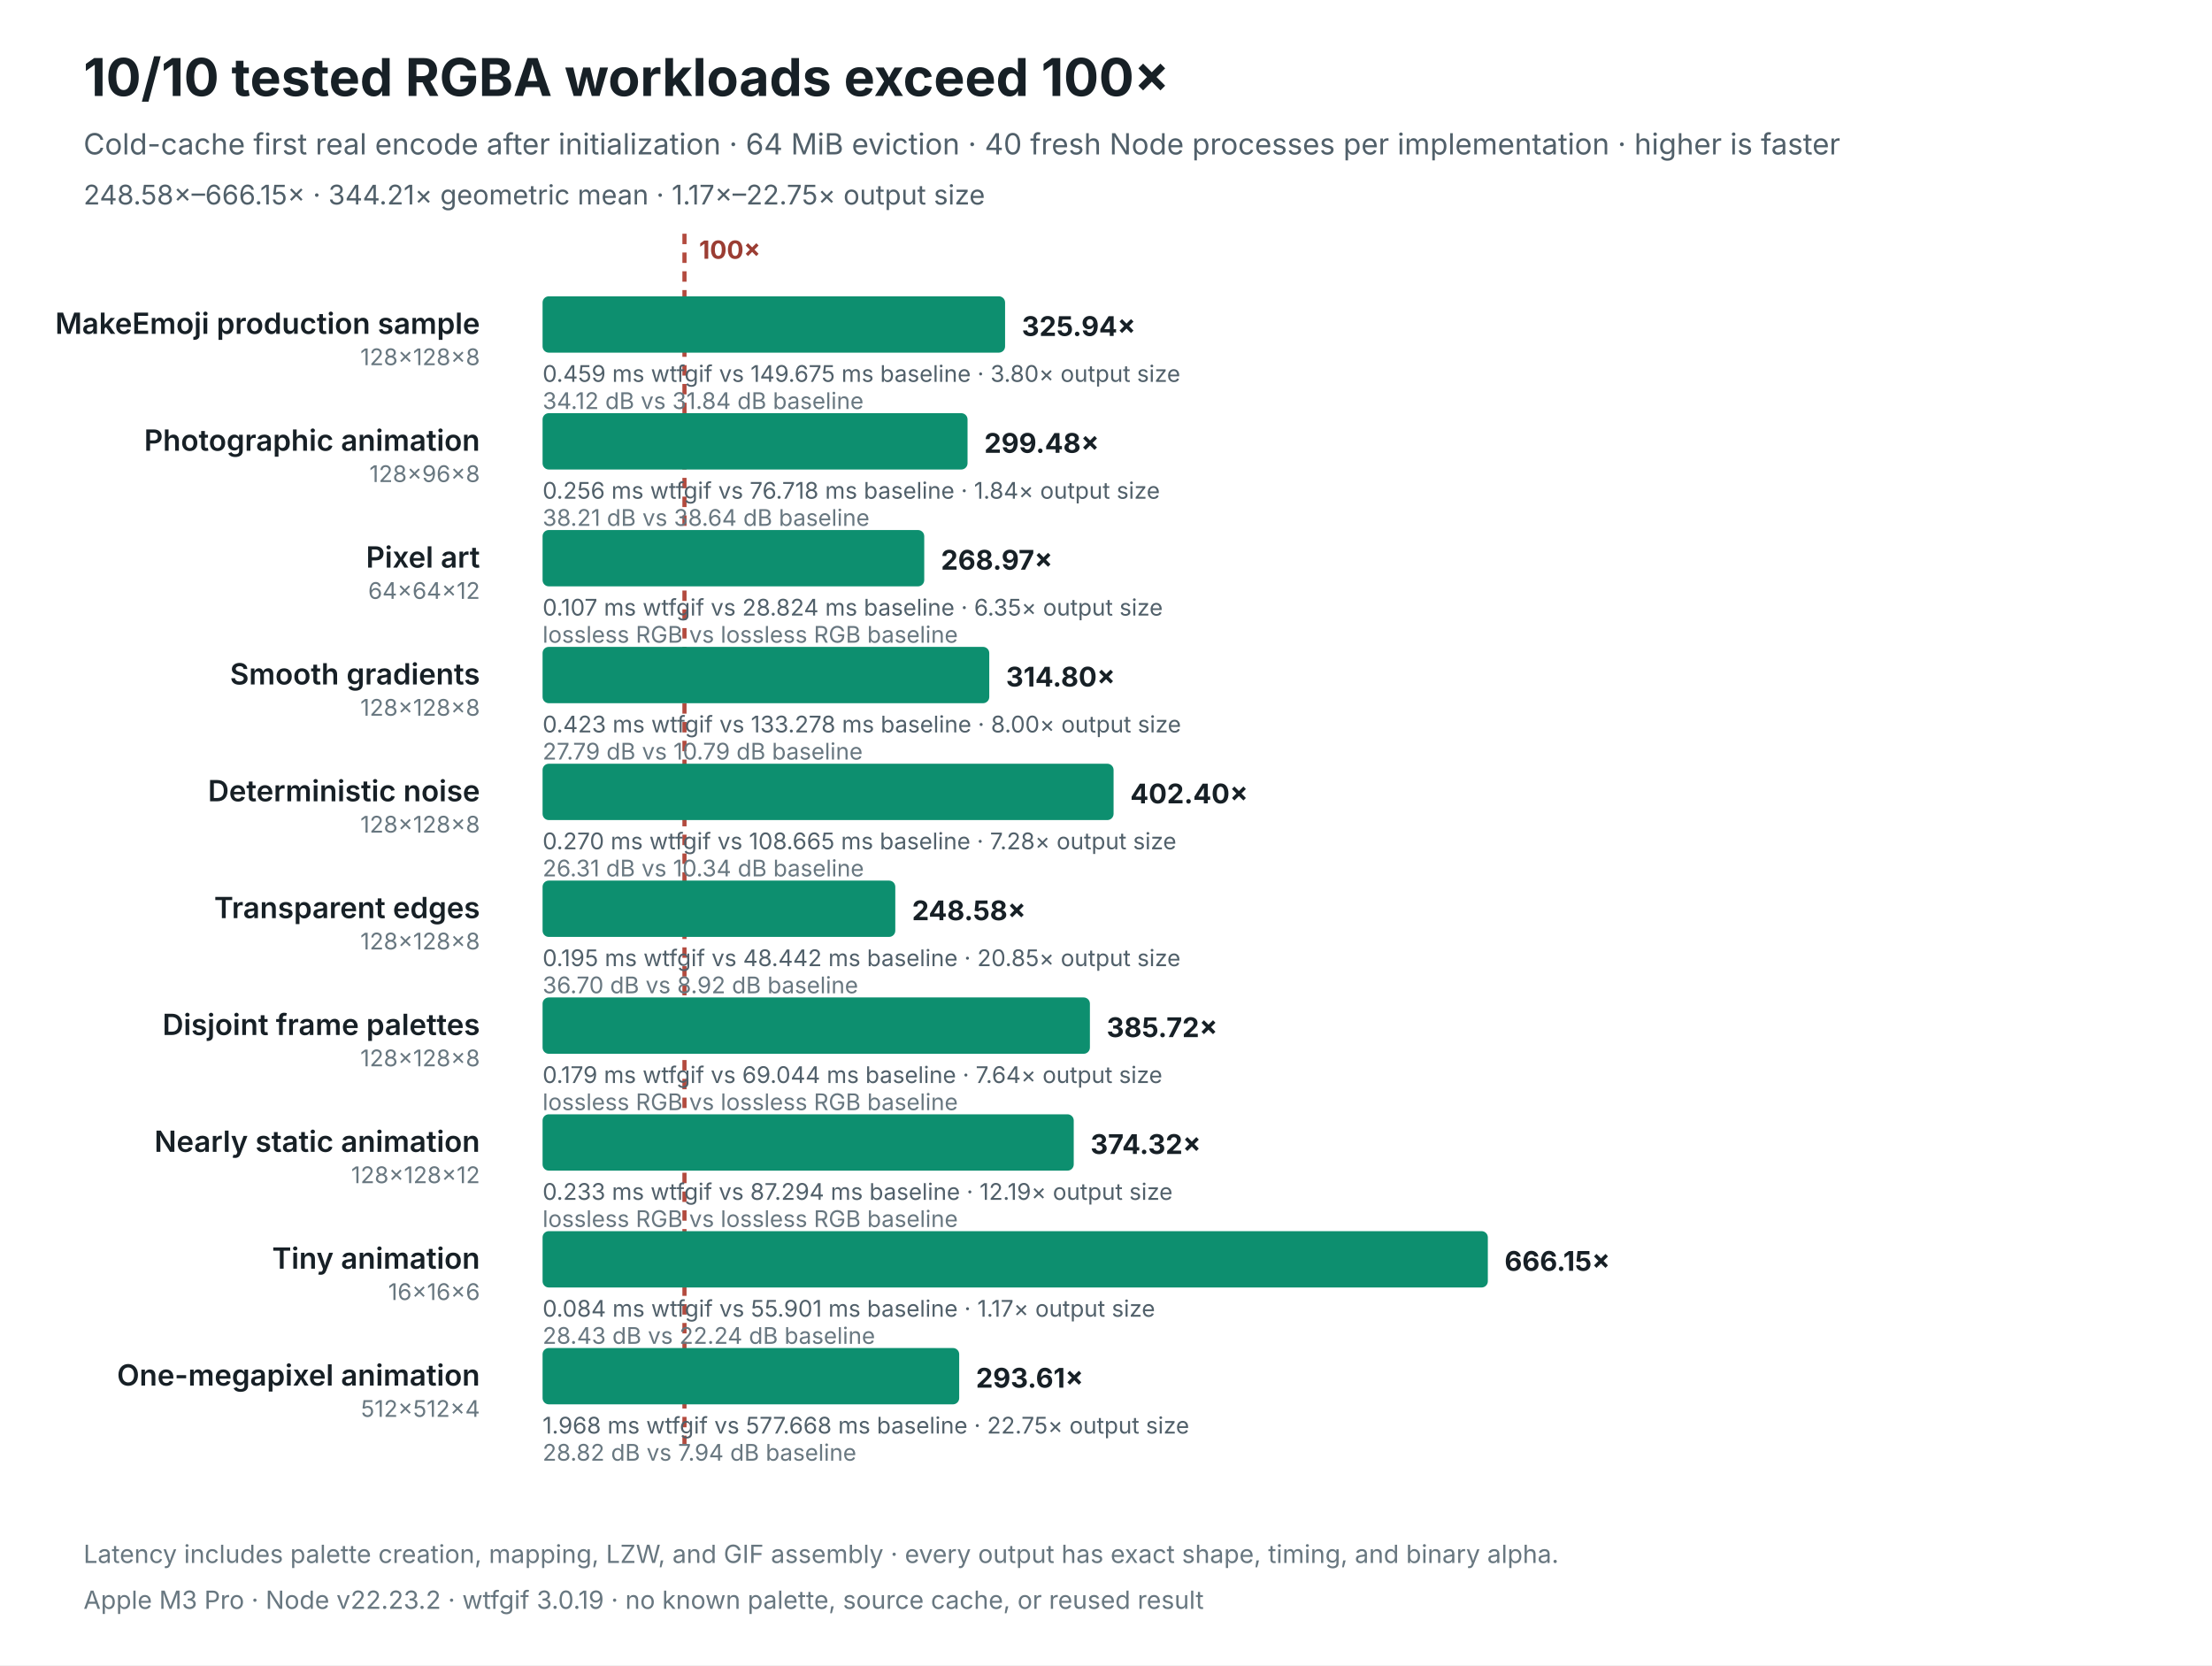
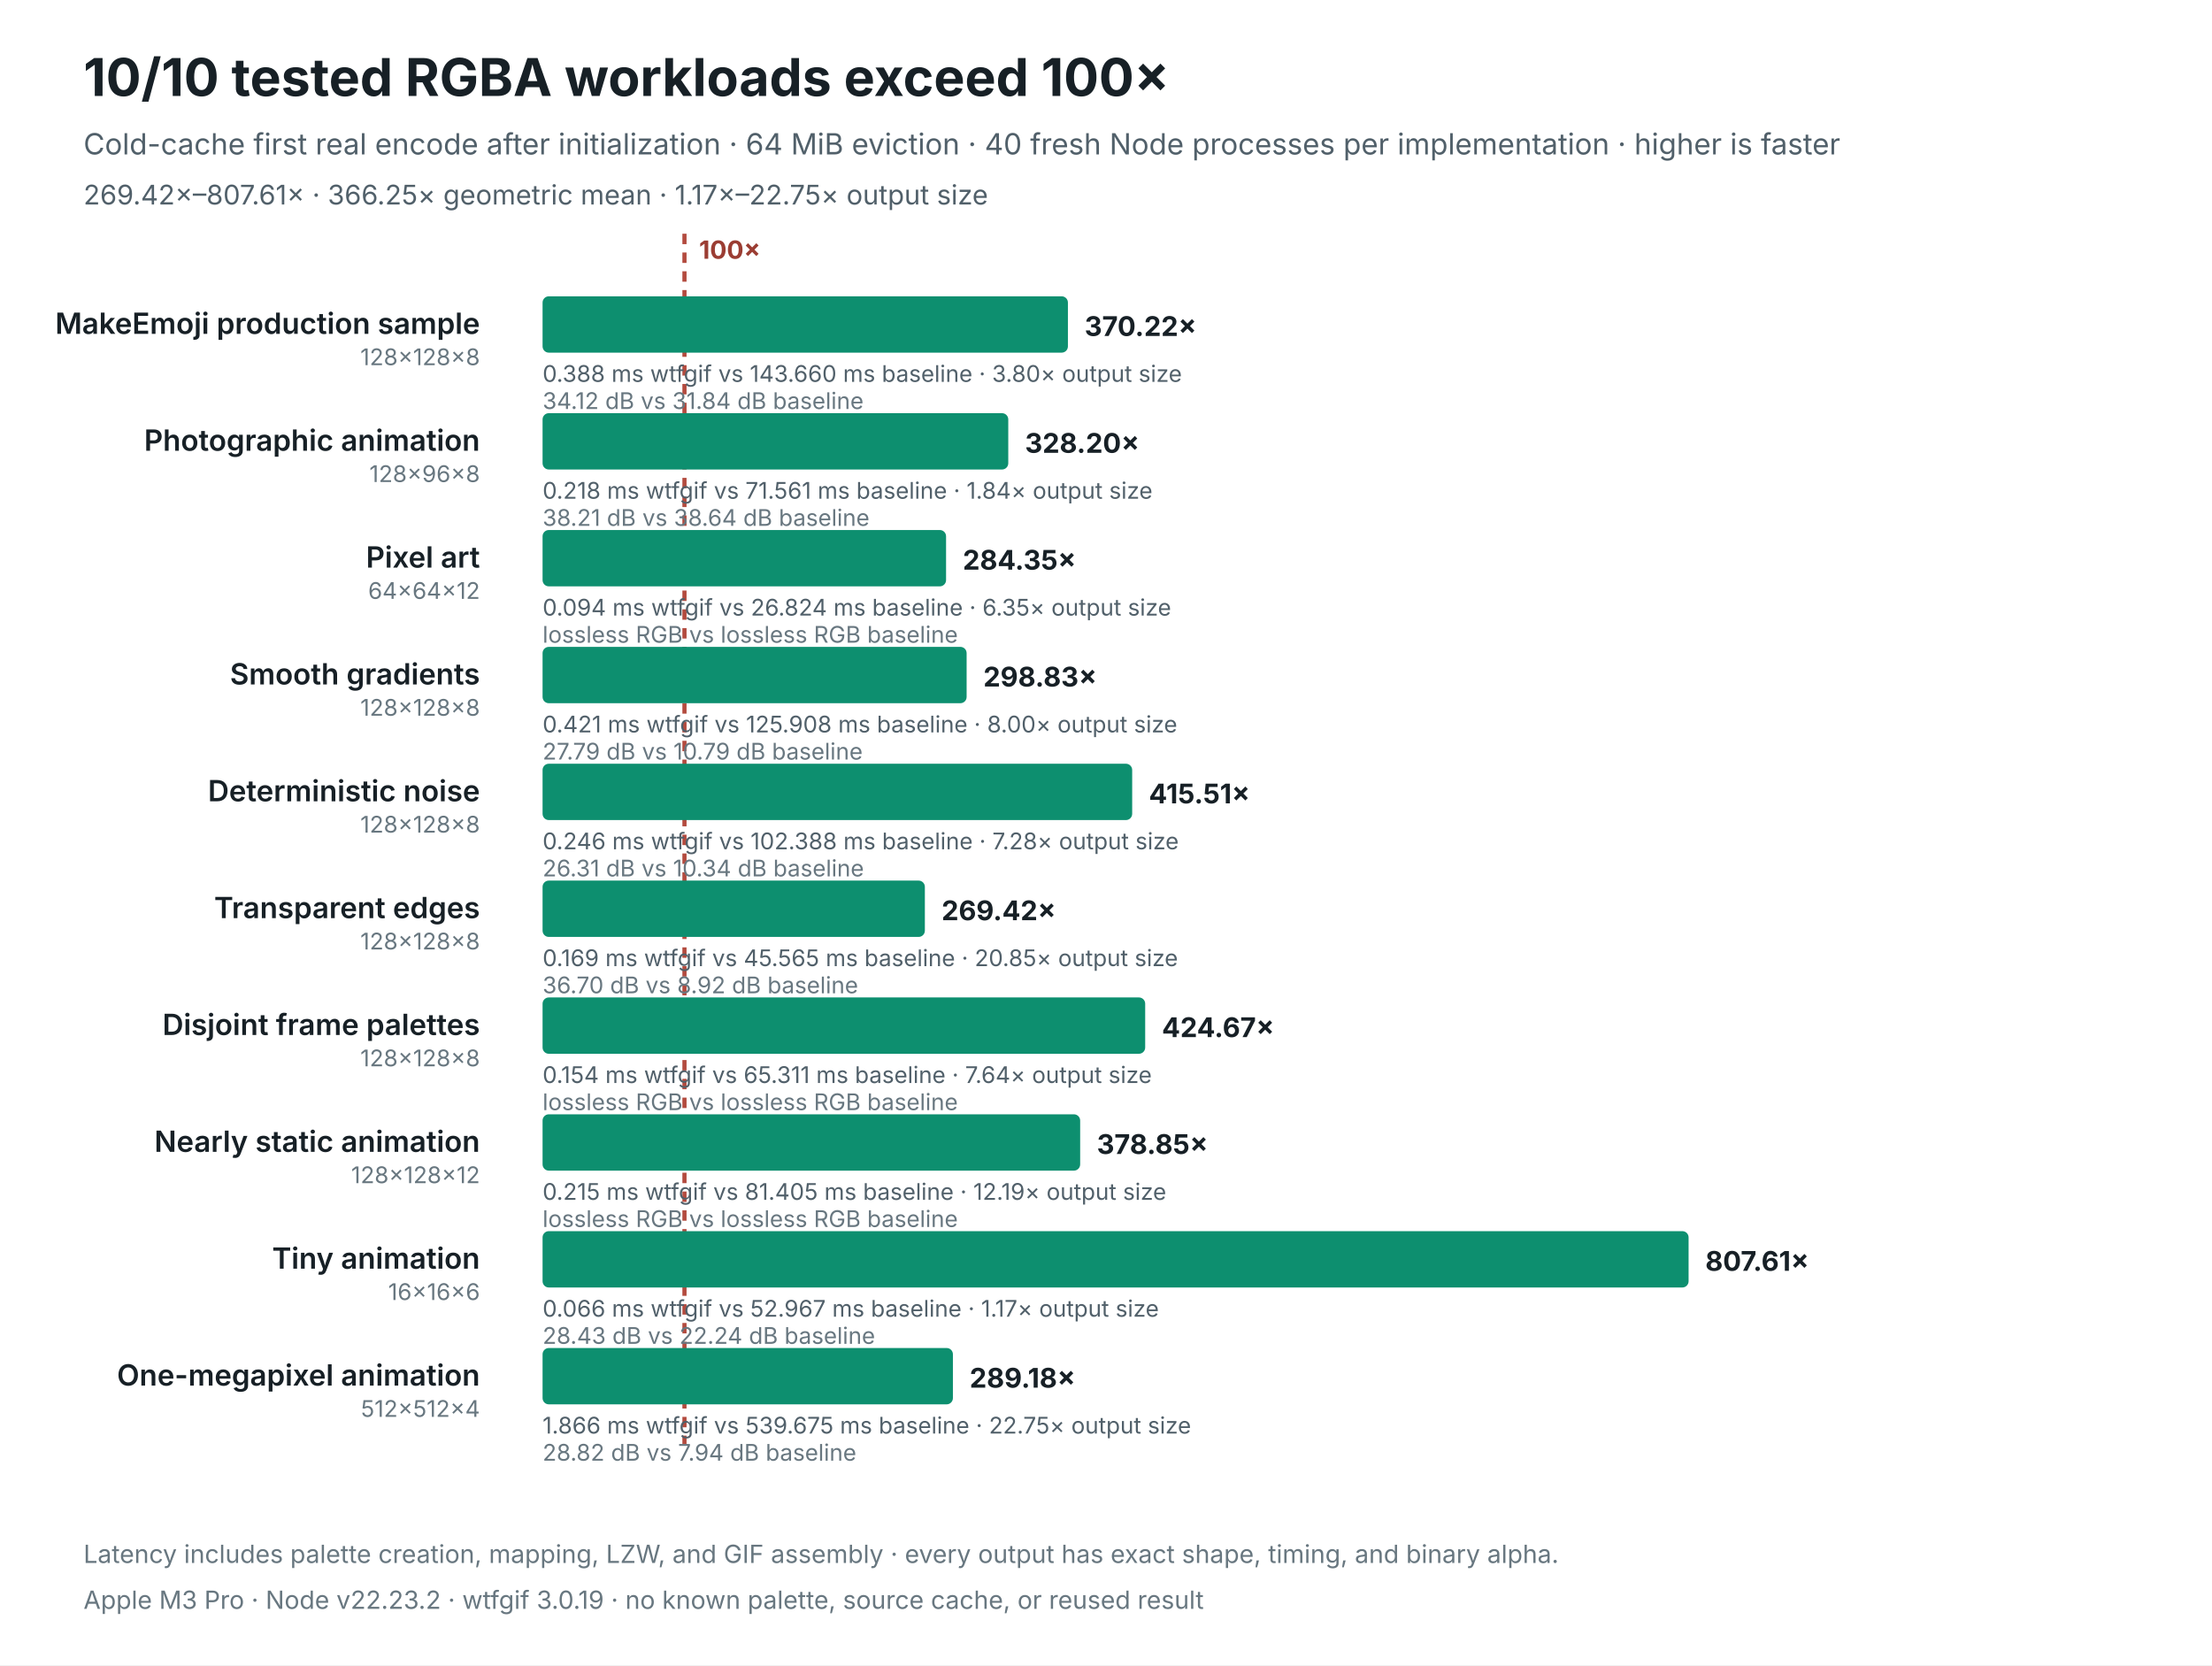
<svg xmlns="http://www.w3.org/2000/svg" width="1060" height="798" viewBox="0 0 1060 798" role="img" aria-labelledby="title desc">
  <rect width="100%" height="100%" fill="#ffffff" />
  <g font-family="ui-sans-serif, -apple-system, BlinkMacSystemFont, Segoe UI, sans-serif" fill="#172026">
    <text x="40" y="46" font-size="25" font-weight="700">10/10 tested RGBA workloads exceed 100×</text>
    <text x="40" y="74" font-size="14" fill="#51606a">Cold-cache first real encode after initialization · 64 MiB eviction · 40 fresh Node processes per implementation · higher is faster</text>
-     <text x="40" y="98" font-size="13" fill="#51606a">248.58×–666.15× · 344.21× geometric mean · 1.17×–22.75× output size</text>
+     <text x="40" y="98" font-size="13" fill="#51606a">269.42×–807.61× · 366.25× geometric mean · 1.17×–22.75× output size</text>
    <line x1="328" y1="112" x2="328" y2="692" stroke="#b34b3f" stroke-width="2" stroke-dasharray="5 4" />
    <text x="335" y="124" font-size="12" font-weight="700" fill="#9b3d33">100×</text>
    <text x="230" y="160" text-anchor="end" font-size="14" font-weight="600">MakeEmoji production sample</text>
    <text x="230" y="175" text-anchor="end" font-size="11" fill="#687780">128×128×8</text>
-     <rect x="260" y="142" width="221.64" height="27" rx="3" fill="#0d8f6f" />
-     <text x="489.64" y="161" font-size="13" font-weight="700">325.94×</text>
-     <text x="260" y="183" font-size="11" fill="#51606a">0.459 ms wtfgif vs 149.675 ms baseline · 3.80× output size</text>
+     <rect x="260" y="142" width="251.75" height="27" rx="3" fill="#0d8f6f" />
+     <text x="519.75" y="161" font-size="13" font-weight="700">370.22×</text>
+     <text x="260" y="183" font-size="11" fill="#51606a">0.388 ms wtfgif vs 143.660 ms baseline · 3.80× output size</text>
    <text x="260" y="196" font-size="11" fill="#687780">34.12 dB vs 31.84 dB baseline</text>
    <text x="230" y="216" text-anchor="end" font-size="14" font-weight="600">Photographic animation</text>
    <text x="230" y="231" text-anchor="end" font-size="11" fill="#687780">128×96×8</text>
-     <rect x="260" y="198" width="203.65" height="27" rx="3" fill="#0d8f6f" />
-     <text x="471.65" y="217" font-size="13" font-weight="700">299.48×</text>
-     <text x="260" y="239" font-size="11" fill="#51606a">0.256 ms wtfgif vs 76.718 ms baseline · 1.84× output size</text>
+     <rect x="260" y="198" width="223.17" height="27" rx="3" fill="#0d8f6f" />
+     <text x="491.17" y="217" font-size="13" font-weight="700">328.20×</text>
+     <text x="260" y="239" font-size="11" fill="#51606a">0.218 ms wtfgif vs 71.561 ms baseline · 1.84× output size</text>
    <text x="260" y="252" font-size="11" fill="#687780">38.21 dB vs 38.64 dB baseline</text>
    <text x="230" y="272" text-anchor="end" font-size="14" font-weight="600">Pixel art</text>
    <text x="230" y="287" text-anchor="end" font-size="11" fill="#687780">64×64×12</text>
-     <rect x="260" y="254" width="182.9" height="27" rx="3" fill="#0d8f6f" />
-     <text x="450.9" y="273" font-size="13" font-weight="700">268.97×</text>
-     <text x="260" y="295" font-size="11" fill="#51606a">0.107 ms wtfgif vs 28.824 ms baseline · 6.35× output size</text>
+     <rect x="260" y="254" width="193.36" height="27" rx="3" fill="#0d8f6f" />
+     <text x="461.36" y="273" font-size="13" font-weight="700">284.35×</text>
+     <text x="260" y="295" font-size="11" fill="#51606a">0.094 ms wtfgif vs 26.824 ms baseline · 6.35× output size</text>
    <text x="260" y="308" font-size="11" fill="#687780">lossless RGB vs lossless RGB baseline</text>
    <text x="230" y="328" text-anchor="end" font-size="14" font-weight="600">Smooth gradients</text>
    <text x="230" y="343" text-anchor="end" font-size="11" fill="#687780">128×128×8</text>
-     <rect x="260" y="310" width="214.06" height="27" rx="3" fill="#0d8f6f" />
-     <text x="482.06" y="329" font-size="13" font-weight="700">314.80×</text>
-     <text x="260" y="351" font-size="11" fill="#51606a">0.423 ms wtfgif vs 133.278 ms baseline · 8.00× output size</text>
+     <rect x="260" y="310" width="203.21" height="27" rx="3" fill="#0d8f6f" />
+     <text x="471.21" y="329" font-size="13" font-weight="700">298.83×</text>
+     <text x="260" y="351" font-size="11" fill="#51606a">0.421 ms wtfgif vs 125.908 ms baseline · 8.00× output size</text>
    <text x="260" y="364" font-size="11" fill="#687780">27.79 dB vs 10.79 dB baseline</text>
    <text x="230" y="384" text-anchor="end" font-size="14" font-weight="600">Deterministic noise</text>
    <text x="230" y="399" text-anchor="end" font-size="11" fill="#687780">128×128×8</text>
-     <rect x="260" y="366" width="273.63" height="27" rx="3" fill="#0d8f6f" />
-     <text x="541.63" y="385" font-size="13" font-weight="700">402.40×</text>
-     <text x="260" y="407" font-size="11" fill="#51606a">0.270 ms wtfgif vs 108.665 ms baseline · 7.28× output size</text>
+     <rect x="260" y="366" width="282.55" height="27" rx="3" fill="#0d8f6f" />
+     <text x="550.55" y="385" font-size="13" font-weight="700">415.51×</text>
+     <text x="260" y="407" font-size="11" fill="#51606a">0.246 ms wtfgif vs 102.388 ms baseline · 7.28× output size</text>
    <text x="260" y="420" font-size="11" fill="#687780">26.31 dB vs 10.34 dB baseline</text>
    <text x="230" y="440" text-anchor="end" font-size="14" font-weight="600">Transparent edges</text>
    <text x="230" y="455" text-anchor="end" font-size="11" fill="#687780">128×128×8</text>
-     <rect x="260" y="422" width="169.03" height="27" rx="3" fill="#0d8f6f" />
-     <text x="437.03" y="441" font-size="13" font-weight="700">248.58×</text>
-     <text x="260" y="463" font-size="11" fill="#51606a">0.195 ms wtfgif vs 48.442 ms baseline · 20.85× output size</text>
+     <rect x="260" y="422" width="183.2" height="27" rx="3" fill="#0d8f6f" />
+     <text x="451.2" y="441" font-size="13" font-weight="700">269.42×</text>
+     <text x="260" y="463" font-size="11" fill="#51606a">0.169 ms wtfgif vs 45.565 ms baseline · 20.85× output size</text>
    <text x="260" y="476" font-size="11" fill="#687780">36.70 dB vs 8.92 dB baseline</text>
    <text x="230" y="496" text-anchor="end" font-size="14" font-weight="600">Disjoint frame palettes</text>
    <text x="230" y="511" text-anchor="end" font-size="11" fill="#687780">128×128×8</text>
-     <rect x="260" y="478" width="262.29" height="27" rx="3" fill="#0d8f6f" />
-     <text x="530.29" y="497" font-size="13" font-weight="700">385.72×</text>
-     <text x="260" y="519" font-size="11" fill="#51606a">0.179 ms wtfgif vs 69.044 ms baseline · 7.64× output size</text>
+     <rect x="260" y="478" width="288.78" height="27" rx="3" fill="#0d8f6f" />
+     <text x="556.78" y="497" font-size="13" font-weight="700">424.67×</text>
+     <text x="260" y="519" font-size="11" fill="#51606a">0.154 ms wtfgif vs 65.311 ms baseline · 7.64× output size</text>
    <text x="260" y="532" font-size="11" fill="#687780">lossless RGB vs lossless RGB baseline</text>
    <text x="230" y="552" text-anchor="end" font-size="14" font-weight="600">Nearly static animation</text>
    <text x="230" y="567" text-anchor="end" font-size="11" fill="#687780">128×128×12</text>
-     <rect x="260" y="534" width="254.54" height="27" rx="3" fill="#0d8f6f" />
-     <text x="522.54" y="553" font-size="13" font-weight="700">374.32×</text>
-     <text x="260" y="575" font-size="11" fill="#51606a">0.233 ms wtfgif vs 87.294 ms baseline · 12.19× output size</text>
+     <rect x="260" y="534" width="257.62" height="27" rx="3" fill="#0d8f6f" />
+     <text x="525.62" y="553" font-size="13" font-weight="700">378.85×</text>
+     <text x="260" y="575" font-size="11" fill="#51606a">0.215 ms wtfgif vs 81.405 ms baseline · 12.19× output size</text>
    <text x="260" y="588" font-size="11" fill="#687780">lossless RGB vs lossless RGB baseline</text>
    <text x="230" y="608" text-anchor="end" font-size="14" font-weight="600">Tiny animation</text>
    <text x="230" y="623" text-anchor="end" font-size="11" fill="#687780">16×16×6</text>
-     <rect x="260" y="590" width="452.98" height="27" rx="3" fill="#0d8f6f" />
-     <text x="720.98" y="609" font-size="13" font-weight="700">666.15×</text>
-     <text x="260" y="631" font-size="11" fill="#51606a">0.084 ms wtfgif vs 55.901 ms baseline · 1.17× output size</text>
+     <rect x="260" y="590" width="549.18" height="27" rx="3" fill="#0d8f6f" />
+     <text x="817.18" y="609" font-size="13" font-weight="700">807.61×</text>
+     <text x="260" y="631" font-size="11" fill="#51606a">0.066 ms wtfgif vs 52.967 ms baseline · 1.17× output size</text>
    <text x="260" y="644" font-size="11" fill="#687780">28.43 dB vs 22.24 dB baseline</text>
    <text x="230" y="664" text-anchor="end" font-size="14" font-weight="600">One-megapixel animation</text>
    <text x="230" y="679" text-anchor="end" font-size="11" fill="#687780">512×512×4</text>
-     <rect x="260" y="646" width="199.65" height="27" rx="3" fill="#0d8f6f" />
-     <text x="467.65" y="665" font-size="13" font-weight="700">293.61×</text>
-     <text x="260" y="687" font-size="11" fill="#51606a">1.968 ms wtfgif vs 577.668 ms baseline · 22.75× output size</text>
+     <rect x="260" y="646" width="196.64" height="27" rx="3" fill="#0d8f6f" />
+     <text x="464.64" y="665" font-size="13" font-weight="700">289.18×</text>
+     <text x="260" y="687" font-size="11" fill="#51606a">1.866 ms wtfgif vs 539.675 ms baseline · 22.75× output size</text>
    <text x="260" y="700" font-size="11" fill="#687780">28.82 dB vs 7.94 dB baseline</text>
    <text x="40" y="749" font-size="12" fill="#687780">Latency includes palette creation, mapping, LZW, and GIF assembly · every output has exact shape, timing, and binary alpha.</text>
    <text x="40" y="771" font-size="12" fill="#687780">Apple M3 Pro · Node v22.23.2 · wtfgif 3.0.19 · no known palette, source cache, or reused result</text>
  </g>
</svg>
